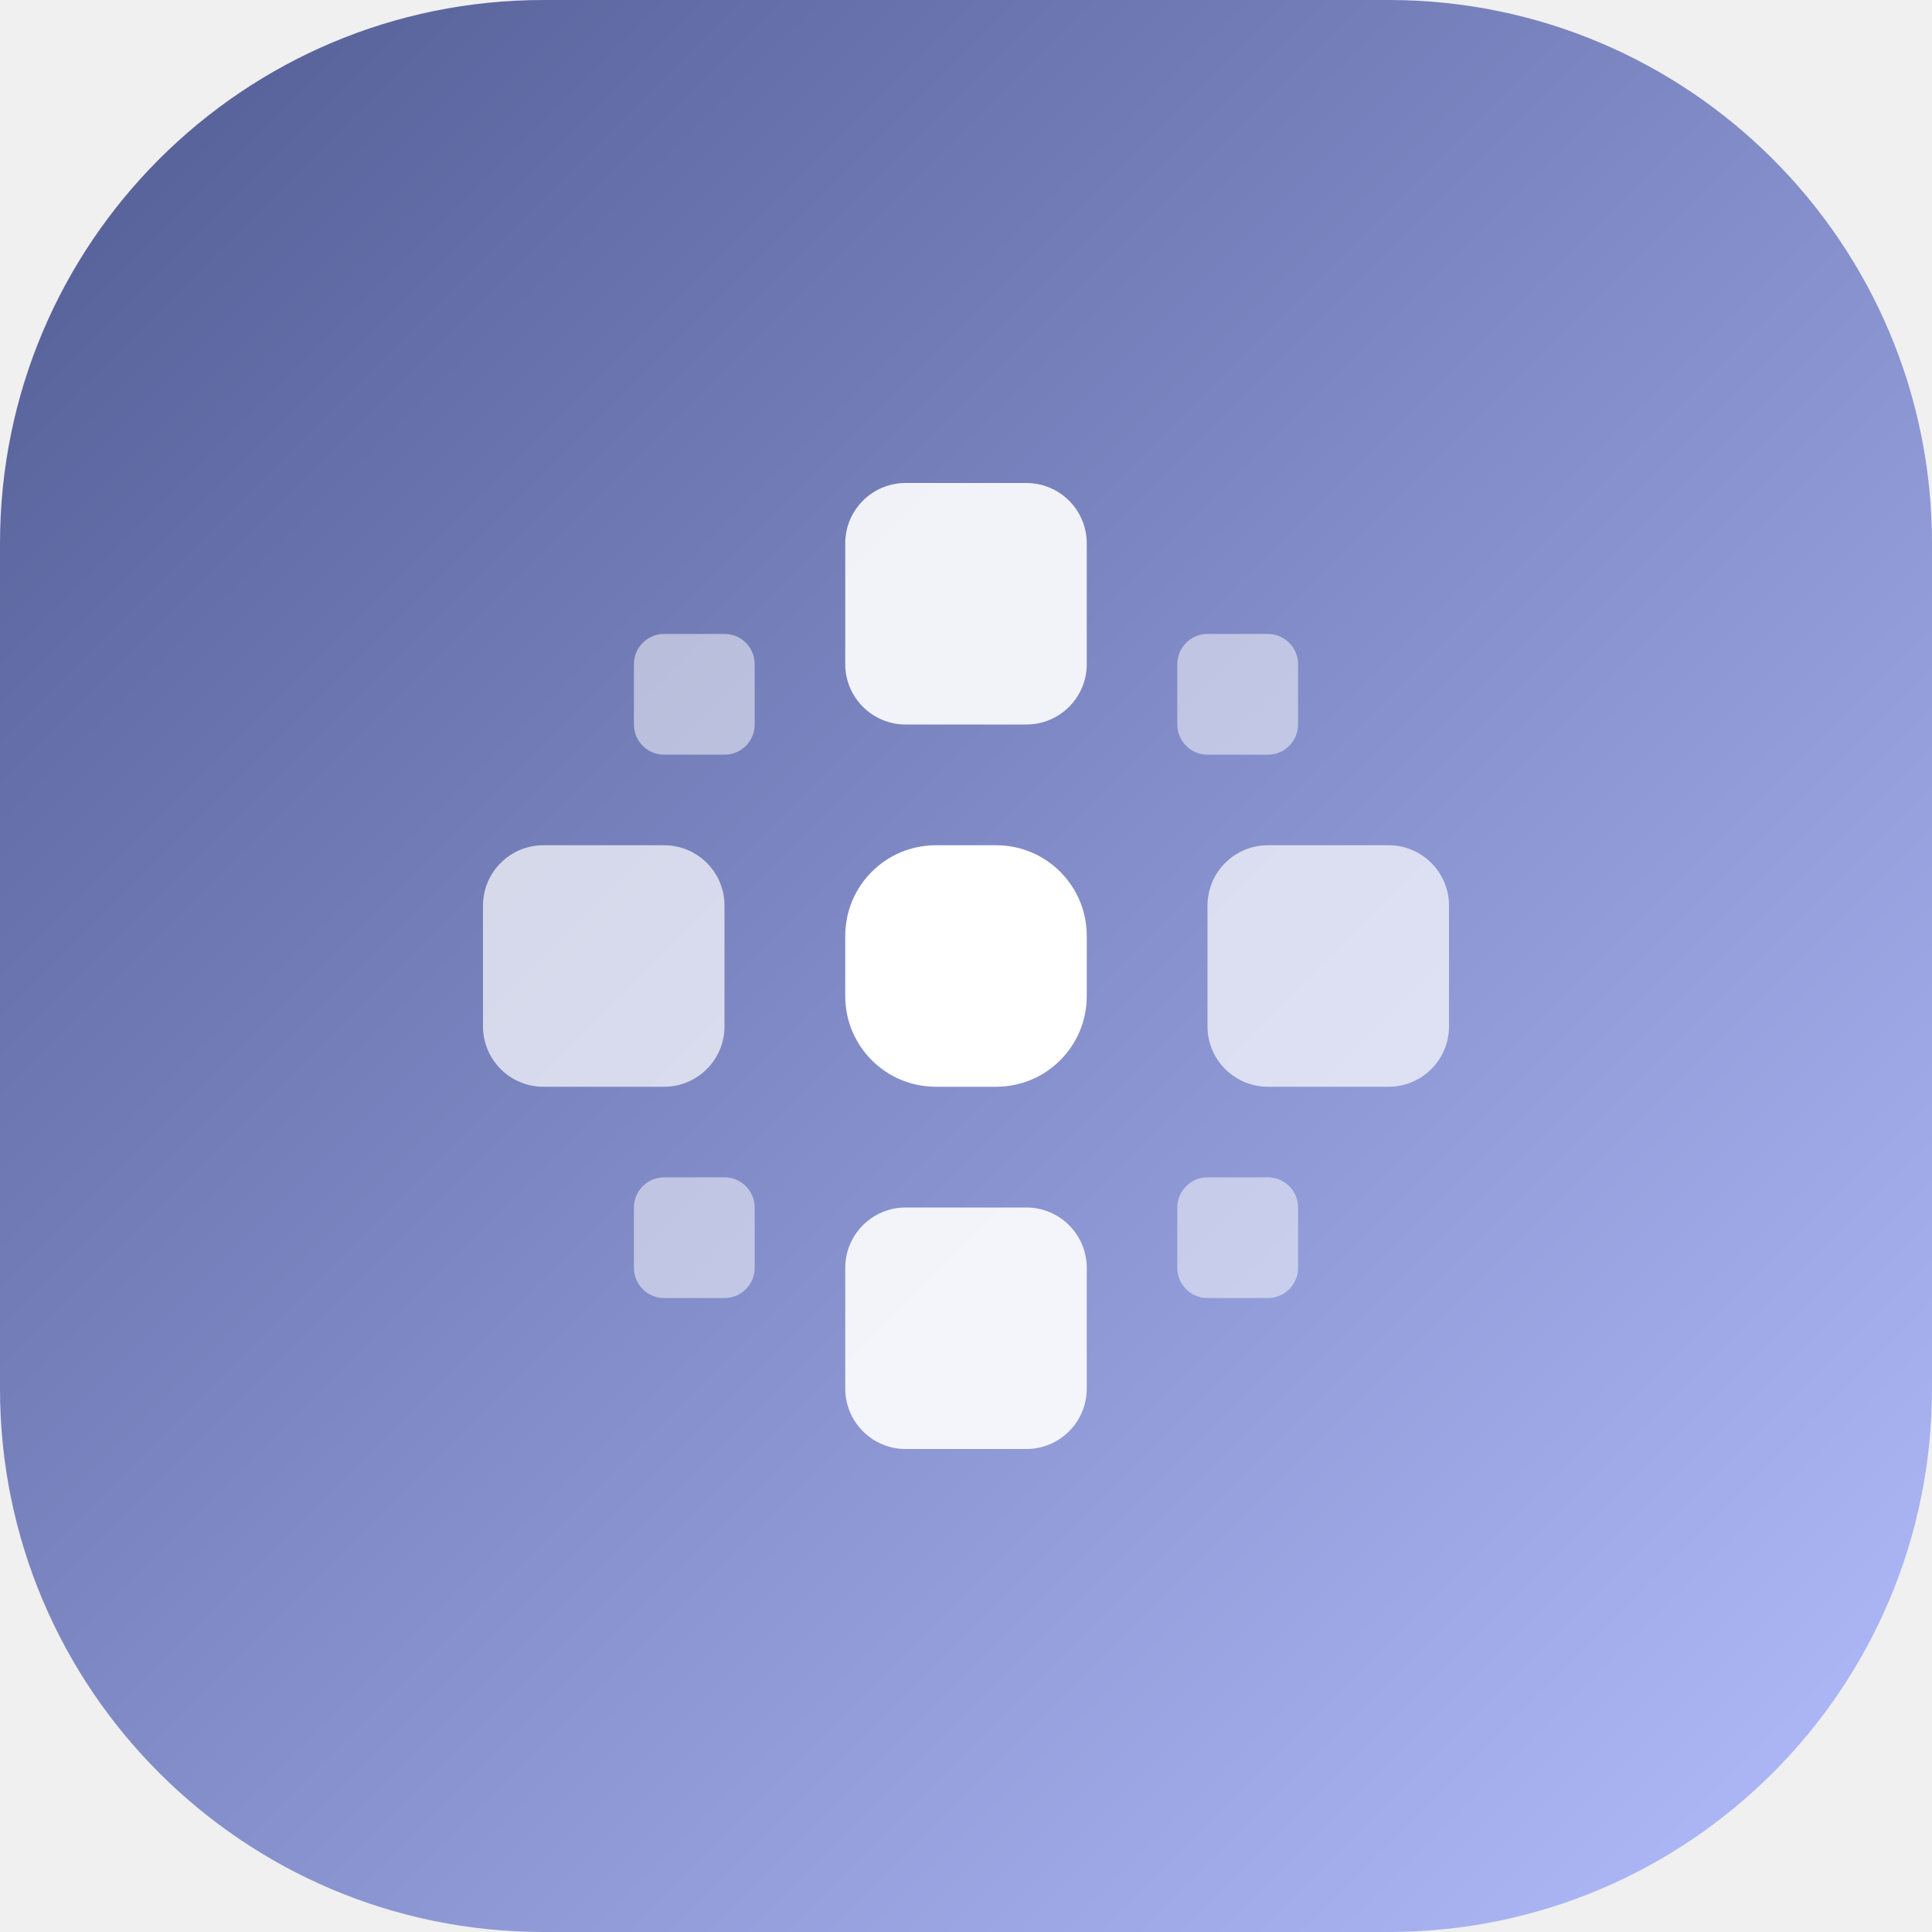
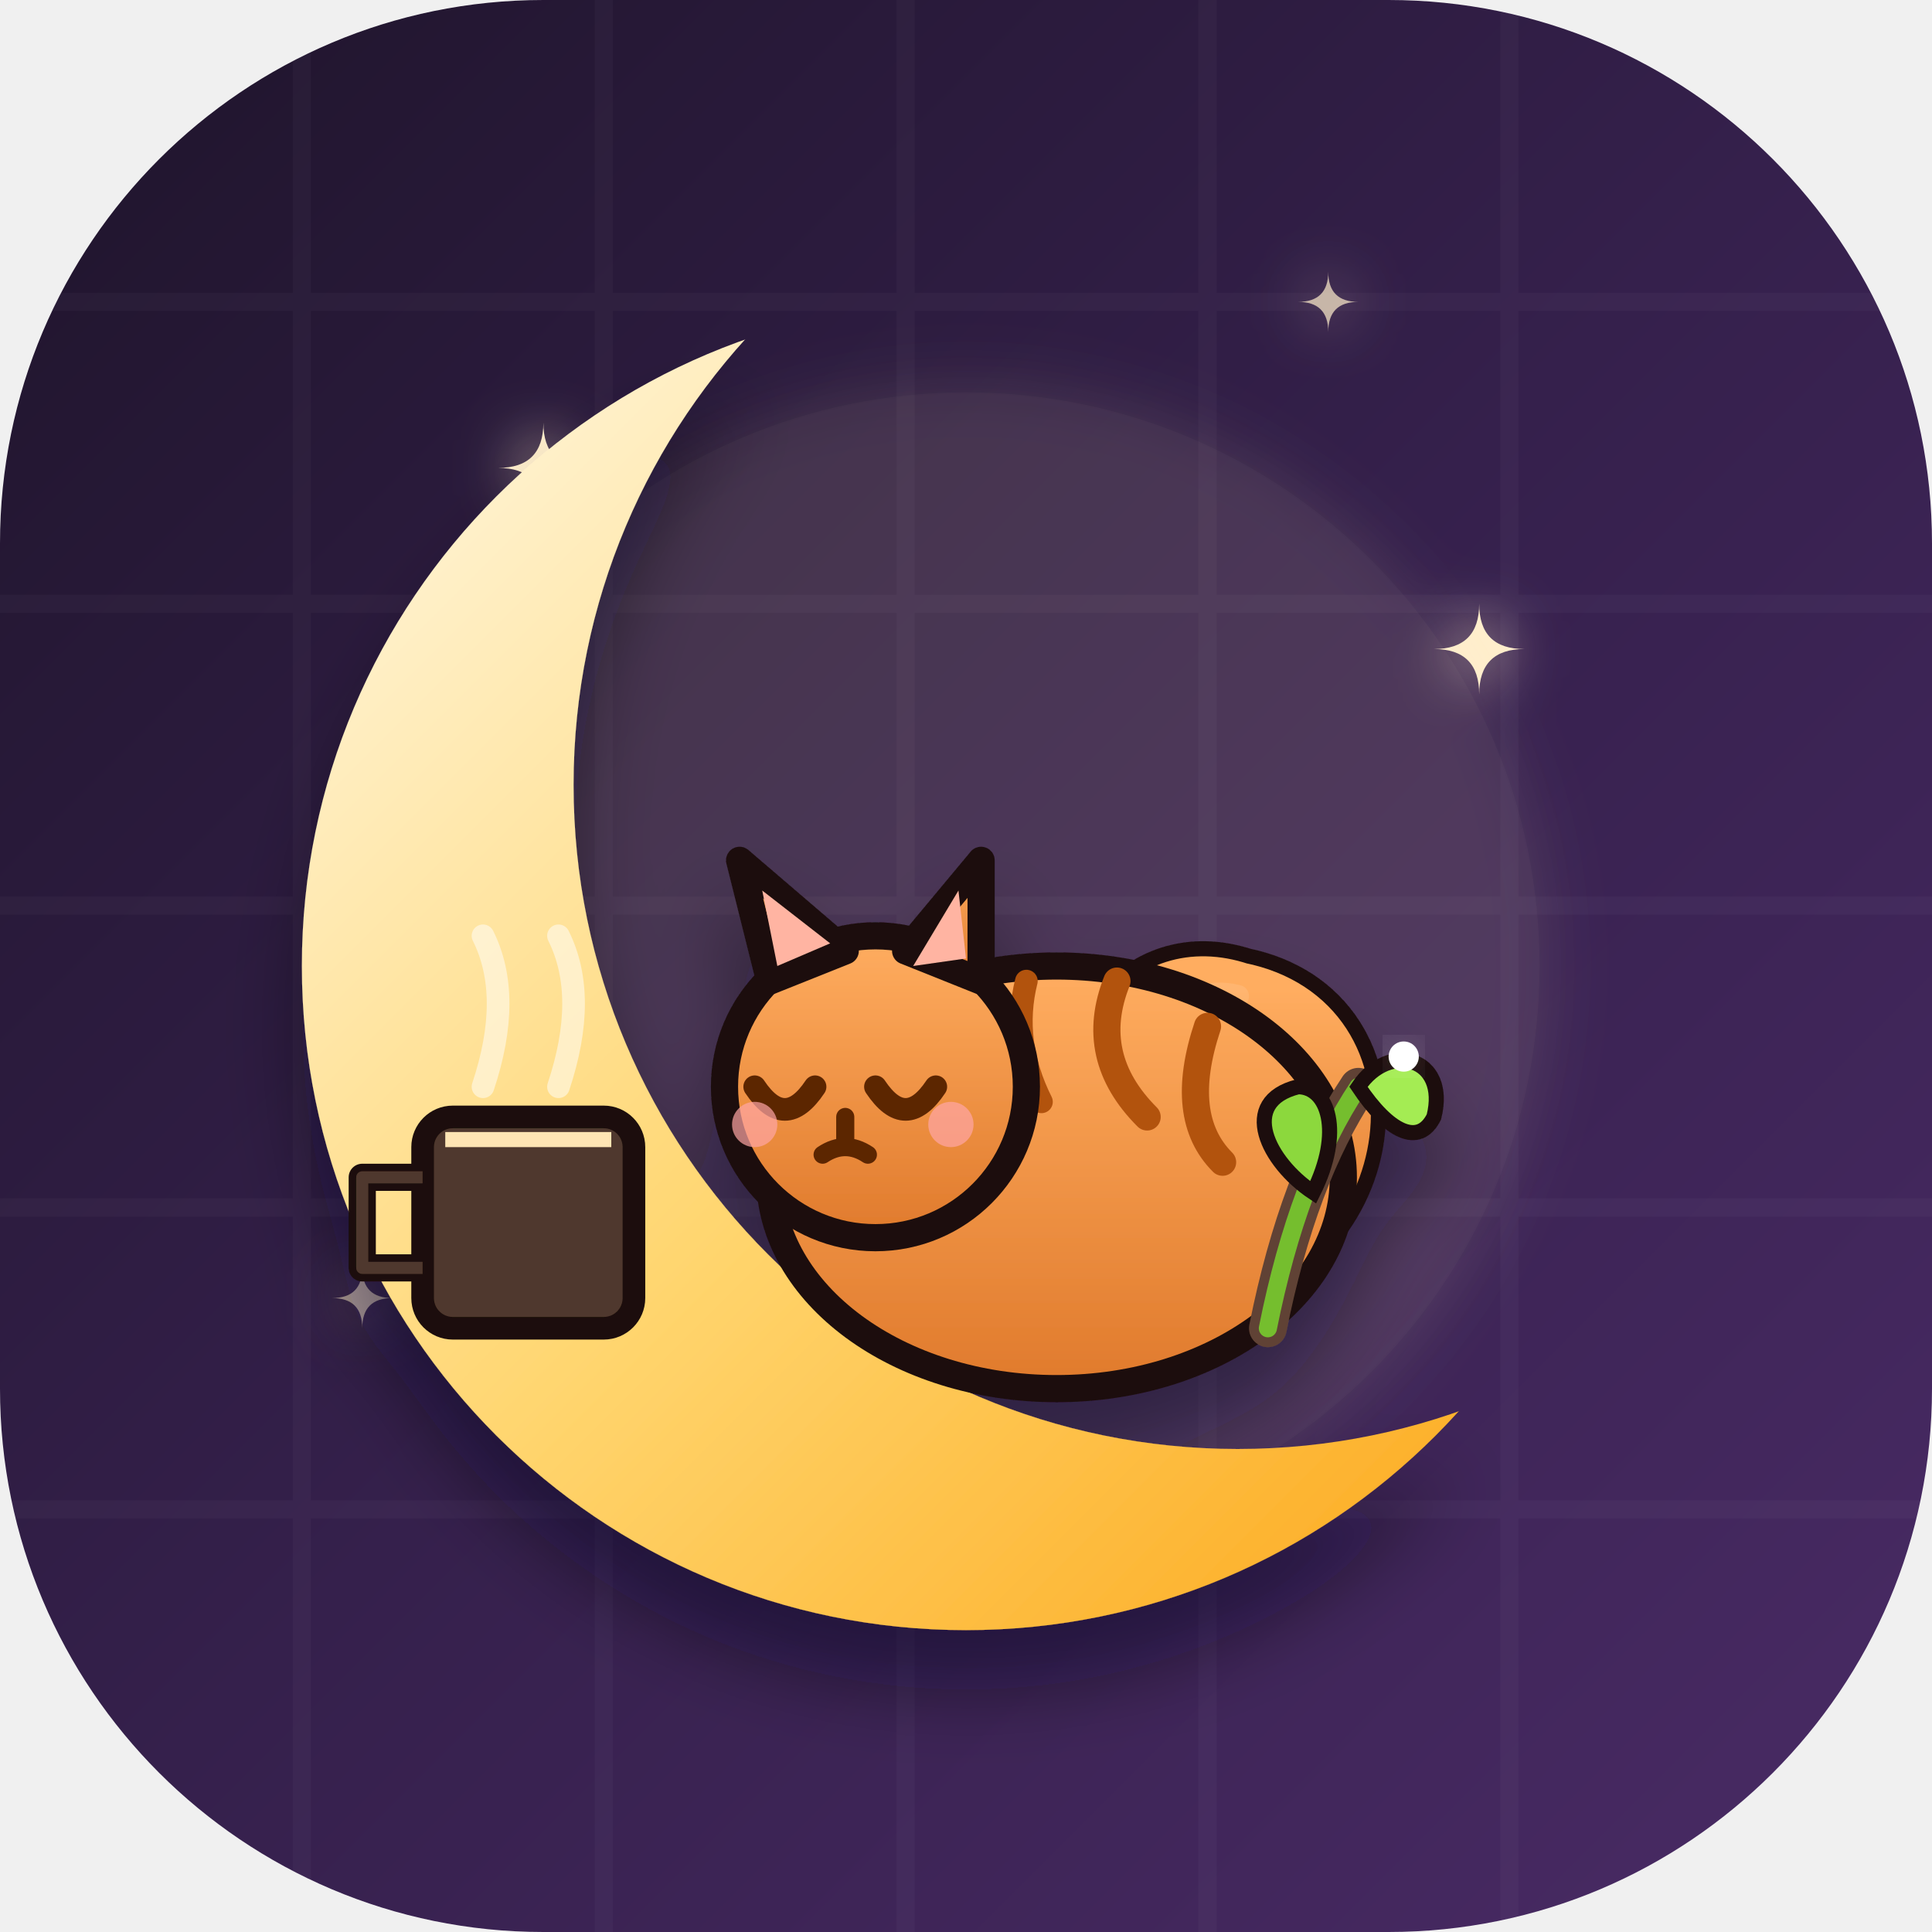
<svg xmlns="http://www.w3.org/2000/svg" width="128" height="128" viewBox="0 0 128 128">
  <defs>
-     <linearGradient id="icon-grad" x1="0%" y1="0%" x2="100%" y2="100%">
-       <stop offset="0%" style="stop-color:#505b93;stop-opacity:1" />
-       <stop offset="100%" style="stop-color:#b4befe;stop-opacity:1" />
+     <linearGradient id="bg-grad" x1="0%" y1="0%" x2="100%" y2="100%">
+       <stop offset="0%" style="stop-color:#1e142a;stop-opacity:1" />
+       <stop offset="50%" style="stop-color:#35204c;stop-opacity:1" />
+       <stop offset="100%" style="stop-color:#4a2b66;stop-opacity:1" />
    </linearGradient>
+     <linearGradient id="gold-grad" x1="0%" y1="0%" x2="100%" y2="100%">
+       <stop offset="0%" style="stop-color:#fffbee;stop-opacity:1" />
+       <stop offset="50%" style="stop-color:#ffd670;stop-opacity:1" />
+       <stop offset="100%" style="stop-color:#fca311;stop-opacity:1" />
+     </linearGradient>
+     <linearGradient id="cat-grad" x1="0%" y1="0%" x2="0%" y2="100%">
+       <stop offset="0%" style="stop-color:#ffad60;stop-opacity:1" />
+       <stop offset="100%" style="stop-color:#e07a2c;stop-opacity:1" />
+     </linearGradient>
+     <filter id="cozy-glow" x="-20%" y="-20%" width="140%" height="140%">
+       <feGaussianBlur stdDeviation="2" result="blur" />
+       <feComposite in="SourceGraphic" in2="blur" operator="over" />
+     </filter>
+     <filter id="shadow" x="-10%" y="-10%" width="120%" height="120%">
+       <feDropShadow dx="0" dy="4" stdDeviation="2.5" flood-color="#0e0717" flood-opacity="0.4" />
+     </filter>
  </defs>
-   <rect width="128" height="128" rx="36" fill="url(#icon-grad)" />
-   <g fill="white">
-     <rect x="56" y="32" width="16" height="16" rx="4" opacity="0.9" />
-     <rect x="56" y="56" width="16" height="16" rx="6" />
-     <rect x="56" y="80" width="16" height="16" rx="4" opacity="0.9" />
-     <rect x="32" y="56" width="16" height="16" rx="4" opacity="0.7" />
-     <rect x="80" y="56" width="16" height="16" rx="4" opacity="0.7" />
-     <rect x="42" y="42" width="8" height="8" rx="2" opacity="0.5" />
-     <rect x="78" y="42" width="8" height="8" rx="2" opacity="0.5" />
-     <rect x="42" y="78" width="8" height="8" rx="2" opacity="0.5" />
-     <rect x="78" y="78" width="8" height="8" rx="2" opacity="0.5" />
+   <rect width="128" height="128" rx="36" fill="url(#bg-grad)" />
+   <g opacity="0.03" stroke="#ffffff" stroke-width="1.2">
+     <line x1="20" y1="0" x2="20" y2="128" />
+     <line x1="40" y1="0" x2="40" y2="128" />
+     <line x1="60" y1="0" x2="60" y2="128" />
+     <line x1="80" y1="0" x2="80" y2="128" />
+     <line x1="100" y1="0" x2="100" y2="128" />
+     <line x1="0" y1="20" x2="128" y2="20" />
+     <line x1="0" y1="40" x2="128" y2="40" />
+     <line x1="0" y1="60" x2="128" y2="60" />
+     <line x1="0" y1="80" x2="128" y2="80" />
+     <line x1="0" y1="100" x2="128" y2="100" />
+   </g>
+   <g fill="#ffeecc" filter="url(#cozy-glow)">
+     <path d="M 36 28 Q 36 31 39 31 Q 36 31 36 34 Q 36 31 33 31 Q 36 31 36 28" />
+     <path d="M 98 40 Q 98 43 101 43 Q 98 43 98 46 Q 98 43 95 43 Q 98 43 98 40" />
+     <path d="M 88 18 Q 88 20 90 20 Q 88 20 88 22 Q 88 20 86 20 Q 88 20 88 18" opacity="0.7" />
+     <path d="M 24 84 Q 24 86 26 86 Q 24 86 24 88 Q 24 86 22 86 Q 24 86 24 84" opacity="0.6" />
+     <circle cx="64" cy="64" r="38" fill="#ffeebb" opacity="0.06" filter="url(#cozy-glow)" />
+   </g>
+   <g filter="url(#shadow)">
+     <g fill="url(#gold-grad)">
+       <mask id="moon-mask">
+         <rect width="128" height="128" fill="#ffffff" />
+         <circle cx="82" cy="52" r="44" fill="#000000" />
+       </mask>
+       <circle cx="64" cy="64" r="44" mask="url(#moon-mask)" />
+     </g>
+     <g transform="translate(26, 76)">
+       <path d="M 6 -4 Q 8 -10 6 -14 M 11 -4 Q 13 -10 11 -14" stroke="#ffffff" stroke-width="1.5" stroke-linecap="round" fill="none" opacity="0.5" />
+       <rect x="2" y="-2" width="14" height="14" rx="2" fill="#50382d" stroke="#1c0f0b" stroke-width="1.5" />
+       <path d="M 2 2 L -2 2 L -2 8 L 2 8" fill="none" stroke="#1c0f0b" stroke-width="1.8" stroke-linejoin="round" />
+       <path d="M 2 2 L -2 2 L -2 8 L 2 8" fill="none" stroke="#50382d" stroke-width="0.8" stroke-linejoin="round" />
+       <line x1="3.5" y1="-0.5" x2="14.5" y2="-0.5" stroke="#ffe5b4" stroke-width="1" />
+     </g>
+     <g transform="translate(48, 54)">
+       <path d="M 32 30 C 42 28, 44 14, 34 12 C 28 10, 24 16, 26 22" fill="none" stroke="#1c0f0b" stroke-width="6.5" stroke-linecap="round" />
+       <path d="M 32 30 C 42 28, 44 14, 34 12 C 28 10, 24 16, 26 22" fill="none" stroke="url(#cat-grad)" stroke-width="4.5" stroke-linecap="round" />
+       <path d="M 34 12 C 30 11, 27 15, 27 20" fill="none" stroke="#ffc085" stroke-width="1.5" stroke-linecap="round" opacity="0.4" />
+       <ellipse cx="22" cy="24" rx="19" ry="14" fill="url(#cat-grad)" stroke="#1c0f0b" stroke-width="1.8" />
+       <path d="M 26 11 Q 24 16 28 20" fill="none" stroke="#b25310" stroke-width="1.8" stroke-linecap="round" />
+       <path d="M 32 14 Q 30 20 33 23" fill="none" stroke="#b25310" stroke-width="1.8" stroke-linecap="round" />
+       <path d="M 20 11 Q 19 15 21 19" fill="none" stroke="#b25310" stroke-width="1.5" stroke-linecap="round" />
+       <circle cx="10" cy="18" r="10" fill="url(#cat-grad)" stroke="#1c0f0b" stroke-width="1.8" />
+       <path d="M 3 11 L 1 3 L 8 9 Z" fill="url(#cat-grad)" stroke="#1c0f0b" stroke-width="1.8" stroke-linejoin="round" />
+       <path d="M 3.5 10 L 2.5 5 L 7 8.5 Z" fill="#ffb4a2" />
+       <path d="M 12 9 L 17 3 L 17 11 Z" fill="url(#cat-grad)" stroke="#1c0f0b" stroke-width="1.8" stroke-linejoin="round" />
+       <path d="M 12.5 10 L 15.5 5 L 16 9.5 Z" fill="#ffb4a2" />
+       <path d="M 2 18 Q 4 21 6 18" fill="none" stroke="#5c2604" stroke-width="1.5" stroke-linecap="round" />
+       <path d="M 10 18 Q 12 21 14 18" fill="none" stroke="#5c2604" stroke-width="1.5" stroke-linecap="round" />
+       <path d="M 8 20 L 8 21.5 M 6.5 22.5 Q 8 21.5 9.5 22.5" fill="none" stroke="#5c2604" stroke-width="1.2" stroke-linecap="round" />
+       <circle cx="2" cy="20.5" r="1.5" fill="#ffa5a5" opacity="0.7" />
+       <circle cx="15" cy="20.5" r="1.5" fill="#ffa5a5" opacity="0.7" />
+     </g>
+     <g transform="translate(84, 72)">
+       <path d="M 0 16 Q 2 6 6 0" fill="none" stroke="#604335" stroke-width="2.5" stroke-linecap="round" />
+       <path d="M 0 16 Q 2 6 6 0" fill="none" stroke="#75be2f" stroke-width="1.2" stroke-linecap="round" />
+       <path d="M 3 7 C 0 5, -2 1, 2 0 C 4 0, 5 3, 3 7 Z" fill="#8cd83d" stroke="#1c0f0b" stroke-width="1" />
+       <path d="M 6 0 C 8 -3, 12 -2, 11 2 C 10 4, 8 3, 6 0 Z" fill="#a4ec53" stroke="#1c0f0b" stroke-width="1" />
+       <circle cx="9" cy="-2" r="1" fill="#ffffff" filter="url(#cozy-glow)" />
+     </g>
  </g>
</svg>
